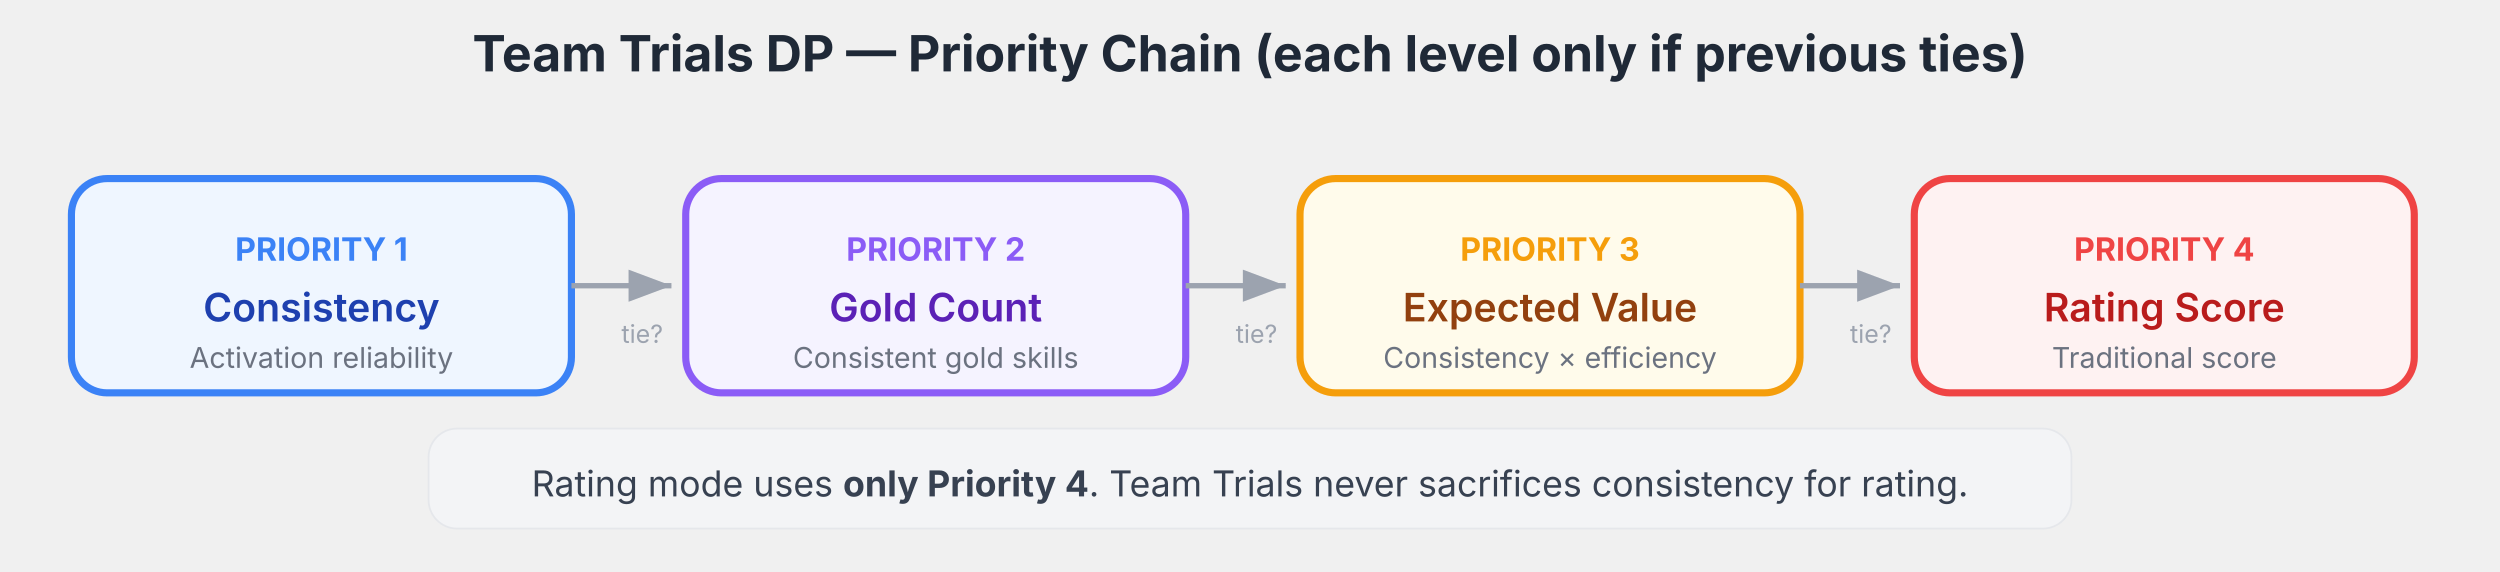
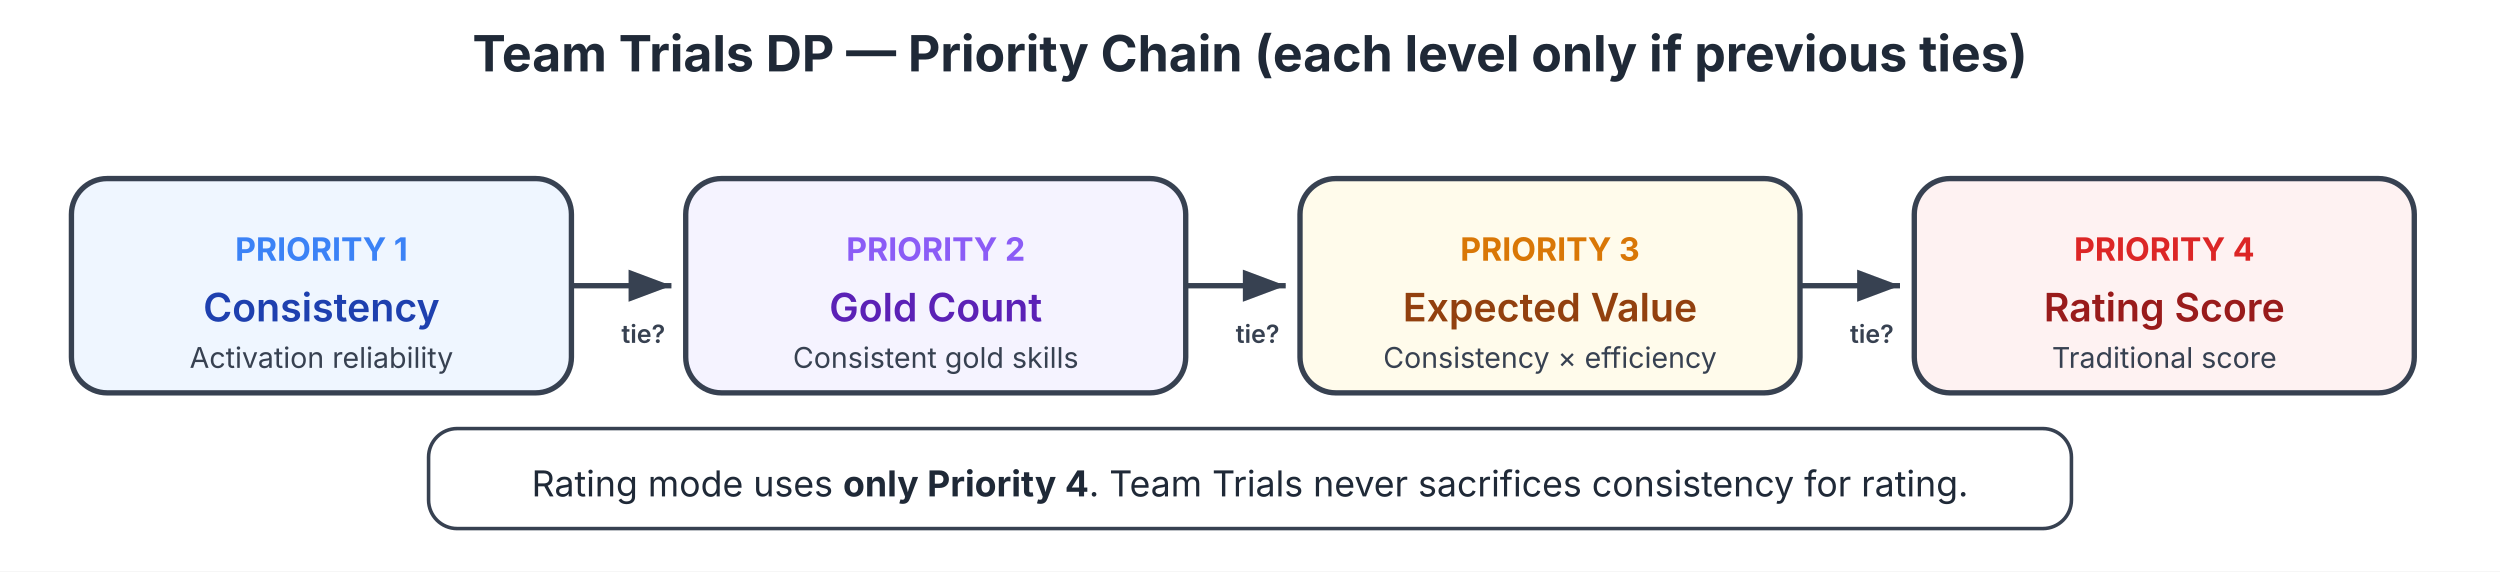
<svg xmlns="http://www.w3.org/2000/svg" viewBox="0 0 700 160" font-family="system-ui, -apple-system, sans-serif">
+   <rect width="700" height="160" fill="white" />
  <defs>
    <marker id="arrow2" markerWidth="8" markerHeight="6" refX="8" refY="3" orient="auto">
-       <polygon points="0 0, 8 3, 0 6" fill="#9ca3af" />
+       <polygon points="0 0, 8 3, 0 6" fill="#374151" />
    </marker>
  </defs>
  <text x="350" y="20" text-anchor="middle" font-size="14" font-weight="bold" fill="#1f2937">Team Trials DP — Priority Chain (each level only if previous ties)</text>
  <g transform="translate(0, 40)">
-     <rect x="20" y="10" width="140" height="60" rx="10" fill="#eff6ff" stroke="#3b82f6" stroke-width="2" />
+     <rect x="20" y="10" width="140" height="60" rx="10" fill="#eff6ff" stroke="#374151" stroke-width="1.5" />
    <text x="90" y="33" text-anchor="middle" font-size="9" font-weight="bold" fill="#3b82f6">PRIORITY 1</text>
    <text x="90" y="50" text-anchor="middle" font-size="11" font-weight="600" fill="#1e40af">Consistency</text>
-     <text x="90" y="63" text-anchor="middle" font-size="8" fill="#6b7280">Activation reliability</text>
-     <line x1="160" y1="40" x2="188" y2="40" stroke="#9ca3af" stroke-width="1.5" marker-end="url(#arrow2)" />
-     <text x="174" y="56" font-size="7" fill="#9ca3af">tie?</text>
-     <rect x="192" y="10" width="140" height="60" rx="10" fill="#f5f3ff" stroke="#8b5cf6" stroke-width="2" />
+     <text x="90" y="63" text-anchor="middle" font-size="8" fill="#374151">Activation reliability</text>
+     <line x1="160" y1="40" x2="188" y2="40" stroke="#374151" stroke-width="1.5" marker-end="url(#arrow2)" />
+     <text x="174" y="56" font-size="7" fill="#374151" font-weight="600">tie?</text>
+     <rect x="192" y="10" width="140" height="60" rx="10" fill="#f5f3ff" stroke="#374151" stroke-width="1.5" />
    <text x="262" y="33" text-anchor="middle" font-size="9" font-weight="bold" fill="#8b5cf6">PRIORITY 2</text>
    <text x="262" y="50" text-anchor="middle" font-size="11" font-weight="600" fill="#5b21b6">Gold Count</text>
-     <text x="262" y="63" text-anchor="middle" font-size="8" fill="#6b7280">Consistent gold skills</text>
-     <line x1="332" y1="40" x2="360" y2="40" stroke="#9ca3af" stroke-width="1.5" marker-end="url(#arrow2)" />
-     <text x="346" y="56" font-size="7" fill="#9ca3af">tie?</text>
-     <rect x="364" y="10" width="140" height="60" rx="10" fill="#fffbeb" stroke="#f59e0b" stroke-width="2" />
-     <text x="434" y="33" text-anchor="middle" font-size="9" font-weight="bold" fill="#f59e0b">PRIORITY 3</text>
+     <text x="262" y="63" text-anchor="middle" font-size="8" fill="#374151">Consistent gold skills</text>
+     <line x1="332" y1="40" x2="360" y2="40" stroke="#374151" stroke-width="1.5" marker-end="url(#arrow2)" />
+     <text x="346" y="56" font-size="7" fill="#374151" font-weight="600">tie?</text>
+     <rect x="364" y="10" width="140" height="60" rx="10" fill="#fffbeb" stroke="#374151" stroke-width="1.5" />
+     <text x="434" y="33" text-anchor="middle" font-size="9" font-weight="bold" fill="#d97706">PRIORITY 3</text>
    <text x="434" y="50" text-anchor="middle" font-size="11" font-weight="600" fill="#92400e">Expected Value</text>
-     <text x="434" y="63" text-anchor="middle" font-size="8" fill="#6b7280">Consistency × efficiency</text>
-     <line x1="504" y1="40" x2="532" y2="40" stroke="#9ca3af" stroke-width="1.5" marker-end="url(#arrow2)" />
-     <text x="518" y="56" font-size="7" fill="#9ca3af">tie?</text>
-     <rect x="536" y="10" width="140" height="60" rx="10" fill="#fef2f2" stroke="#ef4444" stroke-width="2" />
-     <text x="606" y="33" text-anchor="middle" font-size="9" font-weight="bold" fill="#ef4444">PRIORITY 4</text>
-     <text x="606" y="50" text-anchor="middle" font-size="11" font-weight="600" fill="#b91c1c">Rating Score</text>
-     <text x="606" y="63" text-anchor="middle" font-size="8" fill="#6b7280">Traditional score</text>
+     <text x="434" y="63" text-anchor="middle" font-size="8" fill="#374151">Consistency × efficiency</text>
+     <line x1="504" y1="40" x2="532" y2="40" stroke="#374151" stroke-width="1.5" marker-end="url(#arrow2)" />
+     <text x="518" y="56" font-size="7" fill="#374151" font-weight="600">tie?</text>
+     <rect x="536" y="10" width="140" height="60" rx="10" fill="#fef2f2" stroke="#374151" stroke-width="1.5" />
+     <text x="606" y="33" text-anchor="middle" font-size="9" font-weight="bold" fill="#dc2626">PRIORITY 4</text>
+     <text x="606" y="50" text-anchor="middle" font-size="11" font-weight="600" fill="#991b1b">Rating Score</text>
+     <text x="606" y="63" text-anchor="middle" font-size="8" fill="#374151">Traditional score</text>
  </g>
-   <rect x="120" y="120" width="460" height="28" rx="8" fill="#f3f4f6" stroke="#e5e7eb" stroke-width="0.5" />
-   <text x="350" y="139" text-anchor="middle" font-size="10" fill="#374151">Rating mode uses <tspan font-weight="bold">only Priority 4</tspan>. Team Trials never sacrifices consistency for rating.</text>
+   <rect x="120" y="120" width="460" height="28" rx="8" fill="white" stroke="#374151" stroke-width="1" />
+   <text x="350" y="139" text-anchor="middle" font-size="10" fill="#1f2937">Rating mode uses <tspan font-weight="bold">only Priority 4</tspan>. Team Trials never sacrifices consistency for rating.</text>
</svg>
